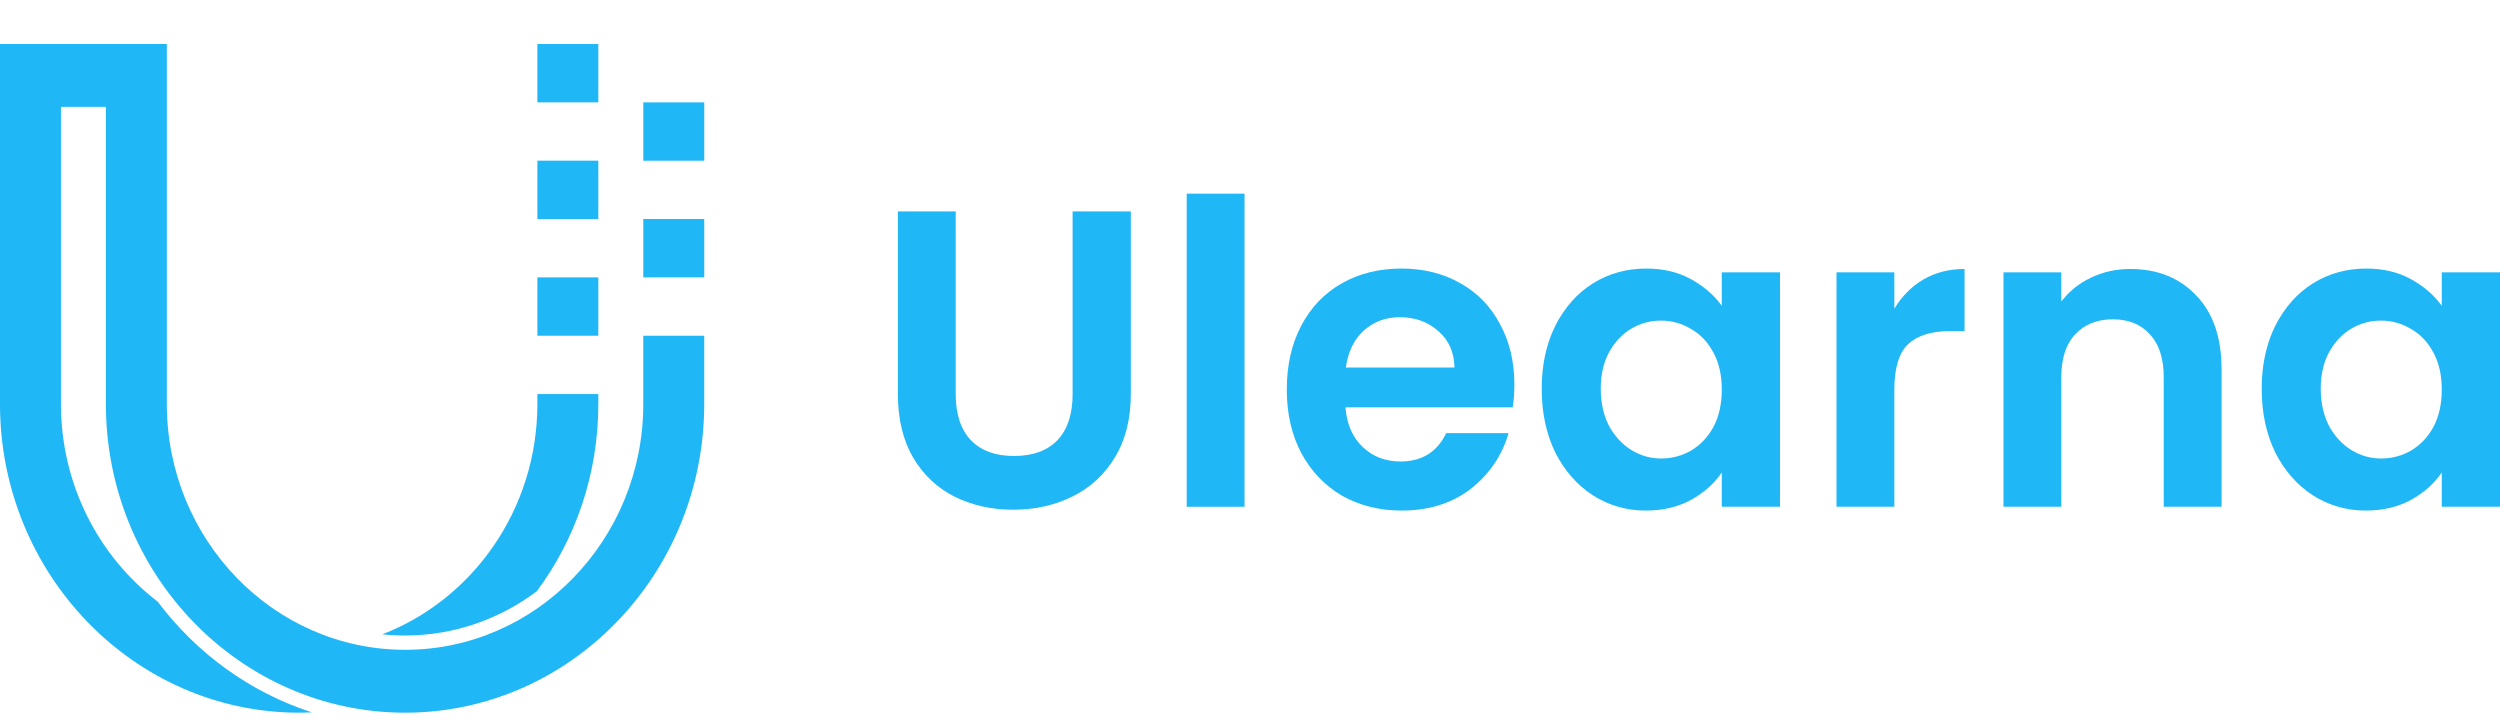
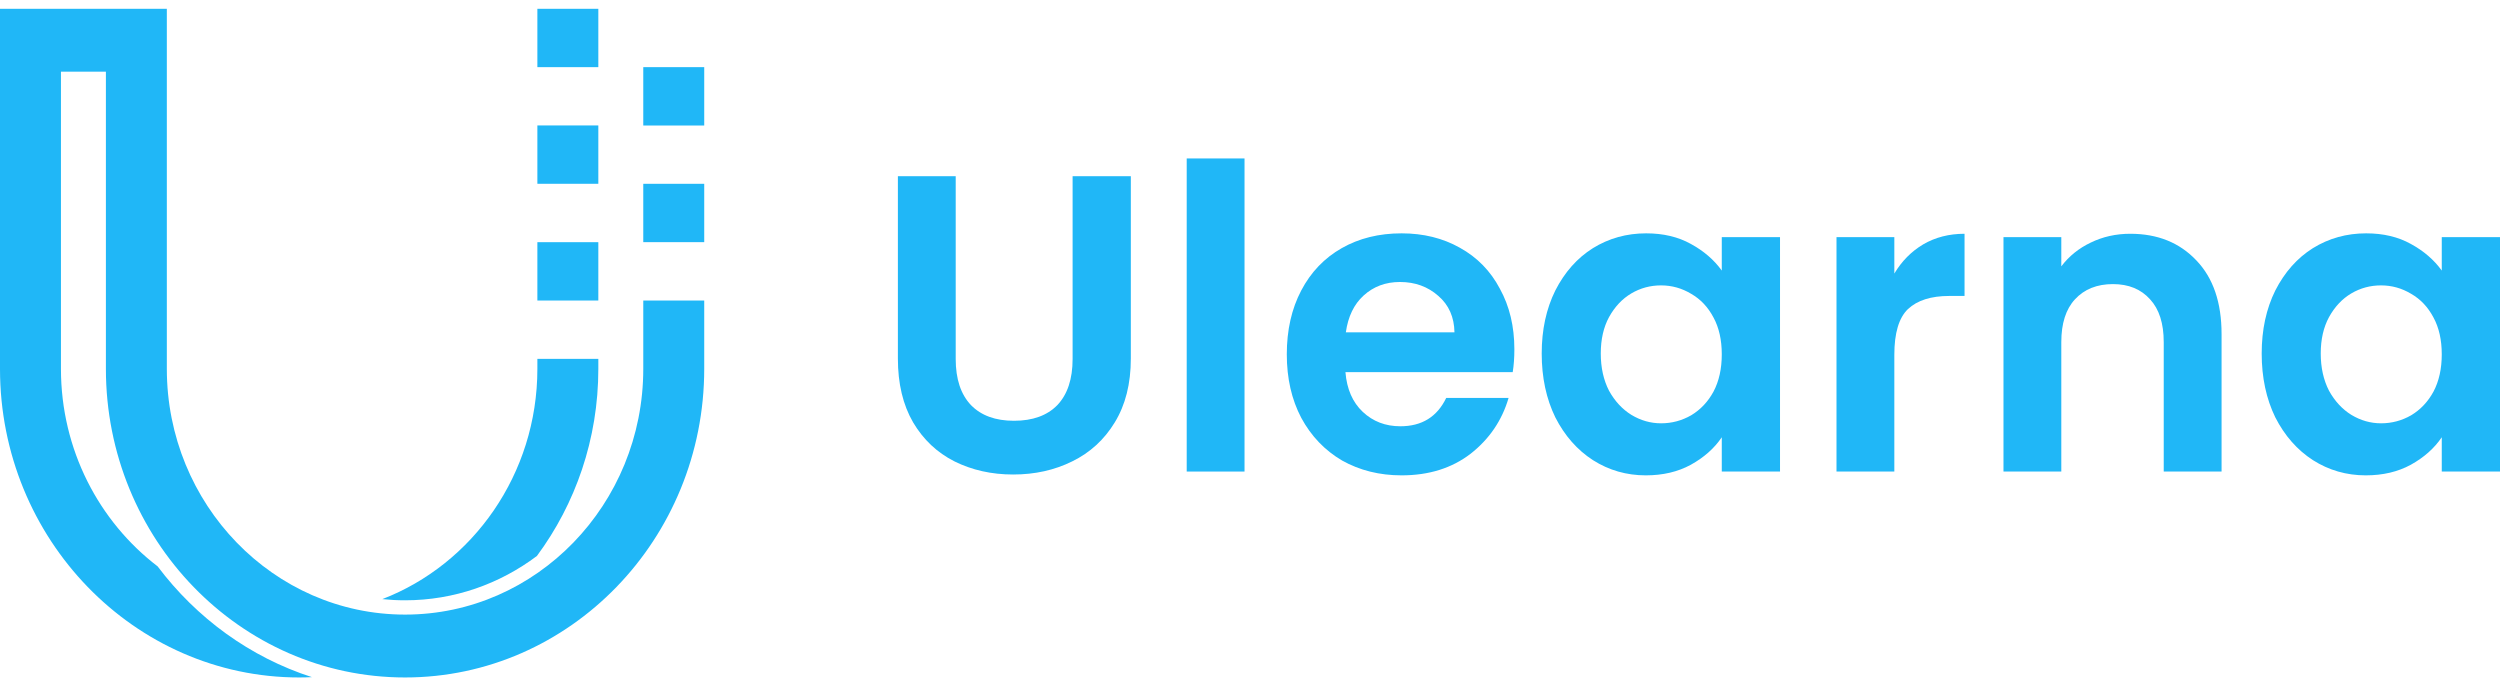
- <svg xmlns="http://www.w3.org/2000/svg" width="142" height="41" viewBox="0 0 142 41" fill="none">
-   <path d="M54.284 12.009V22.391C54.284 23.529 54.574 24.402 55.152 25.011C55.731 25.604 56.544 25.9 57.592 25.9C58.656 25.9 59.477 25.604 60.056 25.011C60.634 24.402 60.924 23.529 60.924 22.391V12.009H64.231V22.367C64.231 23.793 63.926 25.003 63.316 25.996C62.722 26.973 61.917 27.71 60.9 28.207C59.899 28.704 58.781 28.952 57.545 28.952C56.325 28.952 55.215 28.704 54.214 28.207C53.229 27.71 52.447 26.973 51.868 25.996C51.289 25.003 51 23.793 51 22.367V12.009H54.284Z" fill="#20B7F7" />
-   <path d="M70.689 11V28.784H67.405V11H70.689Z" fill="#20B7F7" />
-   <path d="M86.016 21.838C86.016 22.319 85.985 22.752 85.922 23.136H76.421C76.499 24.098 76.828 24.851 77.406 25.395C77.985 25.94 78.697 26.212 79.541 26.212C80.761 26.212 81.629 25.676 82.145 24.602H85.688C85.312 25.884 84.593 26.941 83.529 27.774C82.466 28.591 81.16 29 79.612 29C78.36 29 77.234 28.72 76.233 28.159C75.248 27.582 74.474 26.773 73.911 25.732C73.363 24.69 73.09 23.489 73.09 22.127C73.09 20.749 73.363 19.539 73.911 18.498C74.458 17.457 75.225 16.655 76.21 16.095C77.195 15.534 78.329 15.254 79.612 15.254C80.847 15.254 81.95 15.526 82.919 16.071C83.905 16.616 84.663 17.392 85.195 18.402C85.742 19.395 86.016 20.541 86.016 21.838ZM82.614 20.877C82.599 20.012 82.294 19.323 81.7 18.81C81.105 18.282 80.378 18.017 79.518 18.017C78.704 18.017 78.016 18.274 77.453 18.786C76.906 19.283 76.57 19.98 76.444 20.877H82.614Z" fill="#20B7F7" />
-   <path d="M87.569 22.079C87.569 20.733 87.827 19.539 88.343 18.498C88.875 17.457 89.586 16.655 90.478 16.095C91.385 15.534 92.394 15.254 93.504 15.254C94.474 15.254 95.319 15.454 96.038 15.854C96.773 16.255 97.359 16.76 97.797 17.369V15.47H101.105V28.784H97.797V26.837C97.375 27.462 96.789 27.983 96.038 28.399C95.303 28.8 94.451 29 93.481 29C92.386 29 91.385 28.712 90.478 28.135C89.586 27.558 88.875 26.749 88.343 25.708C87.827 24.65 87.569 23.441 87.569 22.079ZM97.797 22.127C97.797 21.31 97.641 20.613 97.328 20.036C97.015 19.443 96.593 18.995 96.061 18.69C95.53 18.37 94.959 18.21 94.349 18.21C93.739 18.21 93.176 18.362 92.66 18.666C92.144 18.971 91.721 19.419 91.393 20.012C91.08 20.589 90.924 21.278 90.924 22.079C90.924 22.88 91.08 23.585 91.393 24.194C91.721 24.786 92.144 25.243 92.66 25.563C93.192 25.884 93.754 26.044 94.349 26.044C94.959 26.044 95.53 25.892 96.061 25.587C96.593 25.267 97.015 24.818 97.328 24.242C97.641 23.649 97.797 22.944 97.797 22.127Z" fill="#20B7F7" />
-   <path d="M107.598 17.537C108.02 16.832 108.567 16.279 109.24 15.879C109.928 15.478 110.71 15.278 111.586 15.278V18.81H110.718C109.685 18.81 108.903 19.059 108.372 19.555C107.856 20.052 107.598 20.917 107.598 22.151V28.784H104.313V15.47H107.598V17.537Z" fill="#20B7F7" />
-   <path d="M121 15.278C122.549 15.278 123.8 15.782 124.754 16.792C125.708 17.785 126.185 19.179 126.185 20.973V28.784H122.9V21.43C122.9 20.372 122.642 19.563 122.126 19.003C121.61 18.426 120.906 18.137 120.015 18.137C119.108 18.137 118.388 18.426 117.857 19.003C117.34 19.563 117.082 20.372 117.082 21.43V28.784H113.798V15.47H117.082V17.128C117.52 16.551 118.075 16.103 118.748 15.782C119.436 15.446 120.187 15.278 121 15.278Z" fill="#20B7F7" />
-   <path d="M128.464 22.079C128.464 20.733 128.722 19.539 129.238 18.498C129.77 17.457 130.481 16.655 131.373 16.095C132.28 15.534 133.289 15.254 134.399 15.254C135.369 15.254 136.213 15.454 136.933 15.854C137.668 16.255 138.254 16.76 138.692 17.369V15.47H142V28.784H138.692V26.837C138.27 27.462 137.683 27.983 136.933 28.399C136.198 28.8 135.345 29 134.375 29C133.281 29 132.28 28.712 131.373 28.135C130.481 27.558 129.77 26.749 129.238 25.708C128.722 24.65 128.464 23.441 128.464 22.079ZM138.692 22.127C138.692 21.31 138.536 20.613 138.223 20.036C137.91 19.443 137.488 18.995 136.956 18.69C136.424 18.37 135.853 18.21 135.244 18.21C134.634 18.21 134.071 18.362 133.554 18.666C133.038 18.971 132.616 19.419 132.288 20.012C131.975 20.589 131.818 21.278 131.818 22.079C131.818 22.88 131.975 23.585 132.288 24.194C132.616 24.786 133.038 25.243 133.554 25.563C134.086 25.884 134.649 26.044 135.244 26.044C135.853 26.044 136.424 25.892 136.956 25.587C137.488 25.267 137.91 24.818 138.223 24.242C138.536 23.649 138.692 22.944 138.692 22.127Z" fill="#20B7F7" />
-   <path d="M30.495 33.579C32.683 30.629 33.985 26.943 33.985 22.95V22.384H30.523V22.95C30.523 28.934 26.854 34.048 21.715 36.029C22.14 36.074 22.571 36.097 23.008 36.097C25.804 36.097 28.391 35.16 30.495 33.579Z" fill="#20B7F7" />
-   <path d="M33.985 2.5H30.523V5.814H33.985V2.5Z" fill="#20B7F7" />
-   <path d="M40.001 5.815H36.539V9.129H40.001V5.815Z" fill="#20B7F7" />
-   <path d="M33.985 9.126H30.523V12.44H33.985V9.126Z" fill="#20B7F7" />
-   <path d="M40.001 12.44H36.539V15.755H40.001V12.44Z" fill="#20B7F7" />
-   <path d="M33.985 15.755H30.523V19.07H33.985V15.755Z" fill="#20B7F7" />
-   <path d="M17.718 40.462C14.206 39.331 11.159 37.103 8.953 34.17C5.624 31.625 3.462 27.544 3.462 22.951V18.974V18V6.071H6.015V22.951C6.015 32.616 13.638 40.48 23.008 40.48C32.377 40.48 40 32.616 40 22.951V22.385V19.071H36.538V22.385V22.951C36.538 30.647 30.468 36.909 23.008 36.909C15.546 36.909 9.476 30.647 9.476 22.951V2.5H0.969H0V18V18.974V22.951C0 32.616 7.623 40.48 16.992 40.48C17.236 40.48 17.478 40.473 17.718 40.462Z" fill="#20B7F7" />
+ <svg xmlns="http://www.w3.org/2000/svg" width="142" height="39" viewBox="0 0 142 39" fill="none">
+   <path d="M54.284 10.009V20.391C54.284 21.529 54.574 22.402 55.152 23.011C55.731 23.604 56.544 23.9 57.592 23.9C58.656 23.9 59.477 23.604 60.056 23.011C60.634 22.402 60.924 21.529 60.924 20.391V10.009H64.231V20.367C64.231 21.793 63.926 23.003 63.316 23.996C62.722 24.973 61.917 25.71 60.9 26.207C59.899 26.704 58.781 26.952 57.545 26.952C56.325 26.952 55.215 26.704 54.214 26.207C53.229 25.71 52.447 24.973 51.868 23.996C51.289 23.003 51 21.793 51 20.367V10.009H54.284Z" fill="#20B7F7" />
+   <path d="M70.689 9V26.784H67.405V9H70.689Z" fill="#20B7F7" />
+   <path d="M86.016 19.838C86.016 20.319 85.985 20.752 85.922 21.136H76.421C76.499 22.098 76.828 22.851 77.406 23.395C77.985 23.94 78.697 24.212 79.541 24.212C80.761 24.212 81.629 23.676 82.145 22.602H85.688C85.312 23.884 84.593 24.941 83.529 25.774C82.466 26.591 81.16 27 79.612 27C78.36 27 77.234 26.72 76.233 26.159C75.248 25.582 74.474 24.773 73.911 23.732C73.363 22.69 73.09 21.489 73.09 20.127C73.09 18.749 73.363 17.539 73.911 16.498C74.458 15.457 75.225 14.655 76.21 14.095C77.195 13.534 78.329 13.254 79.612 13.254C80.847 13.254 81.95 13.526 82.919 14.071C83.905 14.616 84.663 15.393 85.195 16.402C85.742 17.395 86.016 18.541 86.016 19.838ZM82.614 18.877C82.599 18.012 82.294 17.323 81.7 16.81C81.105 16.282 80.378 16.017 79.518 16.017C78.704 16.017 78.016 16.274 77.453 16.786C76.906 17.283 76.57 17.98 76.444 18.877H82.614Z" fill="#20B7F7" />
+   <path d="M87.569 20.079C87.569 18.733 87.827 17.539 88.343 16.498C88.875 15.457 89.586 14.655 90.478 14.095C91.385 13.534 92.394 13.254 93.504 13.254C94.474 13.254 95.319 13.454 96.038 13.854C96.773 14.255 97.359 14.76 97.797 15.368V13.47H101.105V26.784H97.797V24.837C97.375 25.462 96.789 25.983 96.038 26.399C95.303 26.8 94.451 27 93.481 27C92.386 27 91.385 26.712 90.478 26.135C89.586 25.558 88.875 24.749 88.343 23.708C87.827 22.65 87.569 21.441 87.569 20.079ZM97.797 20.127C97.797 19.31 97.641 18.613 97.328 18.036C97.015 17.443 96.593 16.995 96.061 16.69C95.53 16.37 94.959 16.21 94.349 16.21C93.739 16.21 93.176 16.362 92.66 16.666C92.144 16.971 91.721 17.419 91.393 18.012C91.08 18.589 90.924 19.278 90.924 20.079C90.924 20.88 91.08 21.585 91.393 22.194C91.721 22.786 92.144 23.243 92.66 23.563C93.192 23.884 93.754 24.044 94.349 24.044C94.959 24.044 95.53 23.892 96.061 23.587C96.593 23.267 97.015 22.818 97.328 22.242C97.641 21.649 97.797 20.944 97.797 20.127Z" fill="#20B7F7" />
+   <path d="M107.598 15.537C108.02 14.832 108.567 14.279 109.24 13.879C109.928 13.478 110.71 13.278 111.586 13.278V16.81H110.718C109.685 16.81 108.903 17.059 108.372 17.555C107.856 18.052 107.598 18.917 107.598 20.151V26.784H104.313V13.47H107.598V15.537Z" fill="#20B7F7" />
+   <path d="M121 13.278C122.549 13.278 123.8 13.782 124.754 14.792C125.708 15.785 126.185 17.179 126.185 18.973V26.784H122.9V19.43C122.9 18.372 122.642 17.563 122.126 17.003C121.61 16.426 120.906 16.137 120.015 16.137C119.108 16.137 118.388 16.426 117.857 17.003C117.34 17.563 117.082 18.372 117.082 19.43V26.784H113.798V13.47H117.082V15.128C117.52 14.551 118.075 14.103 118.748 13.782C119.436 13.446 120.187 13.278 121 13.278Z" fill="#20B7F7" />
+   <path d="M128.464 20.079C128.464 18.733 128.722 17.539 129.238 16.498C129.77 15.457 130.481 14.655 131.373 14.095C132.28 13.534 133.289 13.254 134.399 13.254C135.369 13.254 136.213 13.454 136.933 13.854C137.668 14.255 138.254 14.76 138.692 15.368V13.47H142V26.784H138.692V24.837C138.27 25.462 137.683 25.983 136.933 26.399C136.198 26.8 135.345 27 134.375 27C133.281 27 132.28 26.712 131.373 26.135C130.481 25.558 129.77 24.749 129.238 23.708C128.722 22.65 128.464 21.441 128.464 20.079ZM138.692 20.127C138.692 19.31 138.536 18.613 138.223 18.036C137.91 17.443 137.488 16.995 136.956 16.69C136.424 16.37 135.853 16.21 135.244 16.21C134.634 16.21 134.071 16.362 133.554 16.666C133.038 16.971 132.616 17.419 132.288 18.012C131.975 18.589 131.818 19.278 131.818 20.079C131.818 20.88 131.975 21.585 132.288 22.194C132.616 22.786 133.038 23.243 133.554 23.563C134.086 23.884 134.649 24.044 135.244 24.044C135.853 24.044 136.424 23.892 136.956 23.587C137.488 23.267 137.91 22.818 138.223 22.242C138.536 21.649 138.692 20.944 138.692 20.127Z" fill="#20B7F7" />
+   <path d="M30.495 31.58C32.683 28.629 33.985 24.944 33.985 20.95V20.385H30.523V20.95C30.523 26.934 26.854 32.049 21.715 34.03C22.14 34.074 22.571 34.097 23.008 34.097C25.804 34.097 28.391 33.161 30.495 31.58Z" fill="#20B7F7" />
+   <path d="M33.985 0.5H30.523V3.814H33.985V0.5Z" fill="#20B7F7" />
+   <path d="M40 3.814H36.538V7.129H40V3.814Z" fill="#20B7F7" />
+   <path d="M33.985 7.125H30.523V10.439H33.985V7.125Z" fill="#20B7F7" />
+   <path d="M40 10.44H36.538V13.754H40V10.44Z" fill="#20B7F7" />
+   <path d="M33.985 13.756H30.523V17.07H33.985V13.756Z" fill="#20B7F7" />
+   <path d="M17.718 38.462C14.206 37.331 11.159 35.103 8.953 32.17C5.624 29.625 3.462 25.544 3.462 20.951V16.974V16V4.071H6.015V20.951C6.015 30.616 13.638 38.48 23.008 38.48C32.377 38.48 40 30.616 40 20.951V20.385V17.071H36.538V20.385V20.951C36.538 28.647 30.468 34.909 23.008 34.909C15.546 34.909 9.476 28.647 9.476 20.951V0.5H0.969H0V16V16.974V20.951C0 30.616 7.623 38.48 16.992 38.48C17.236 38.48 17.478 38.473 17.718 38.462Z" fill="#20B7F7" />
</svg>
